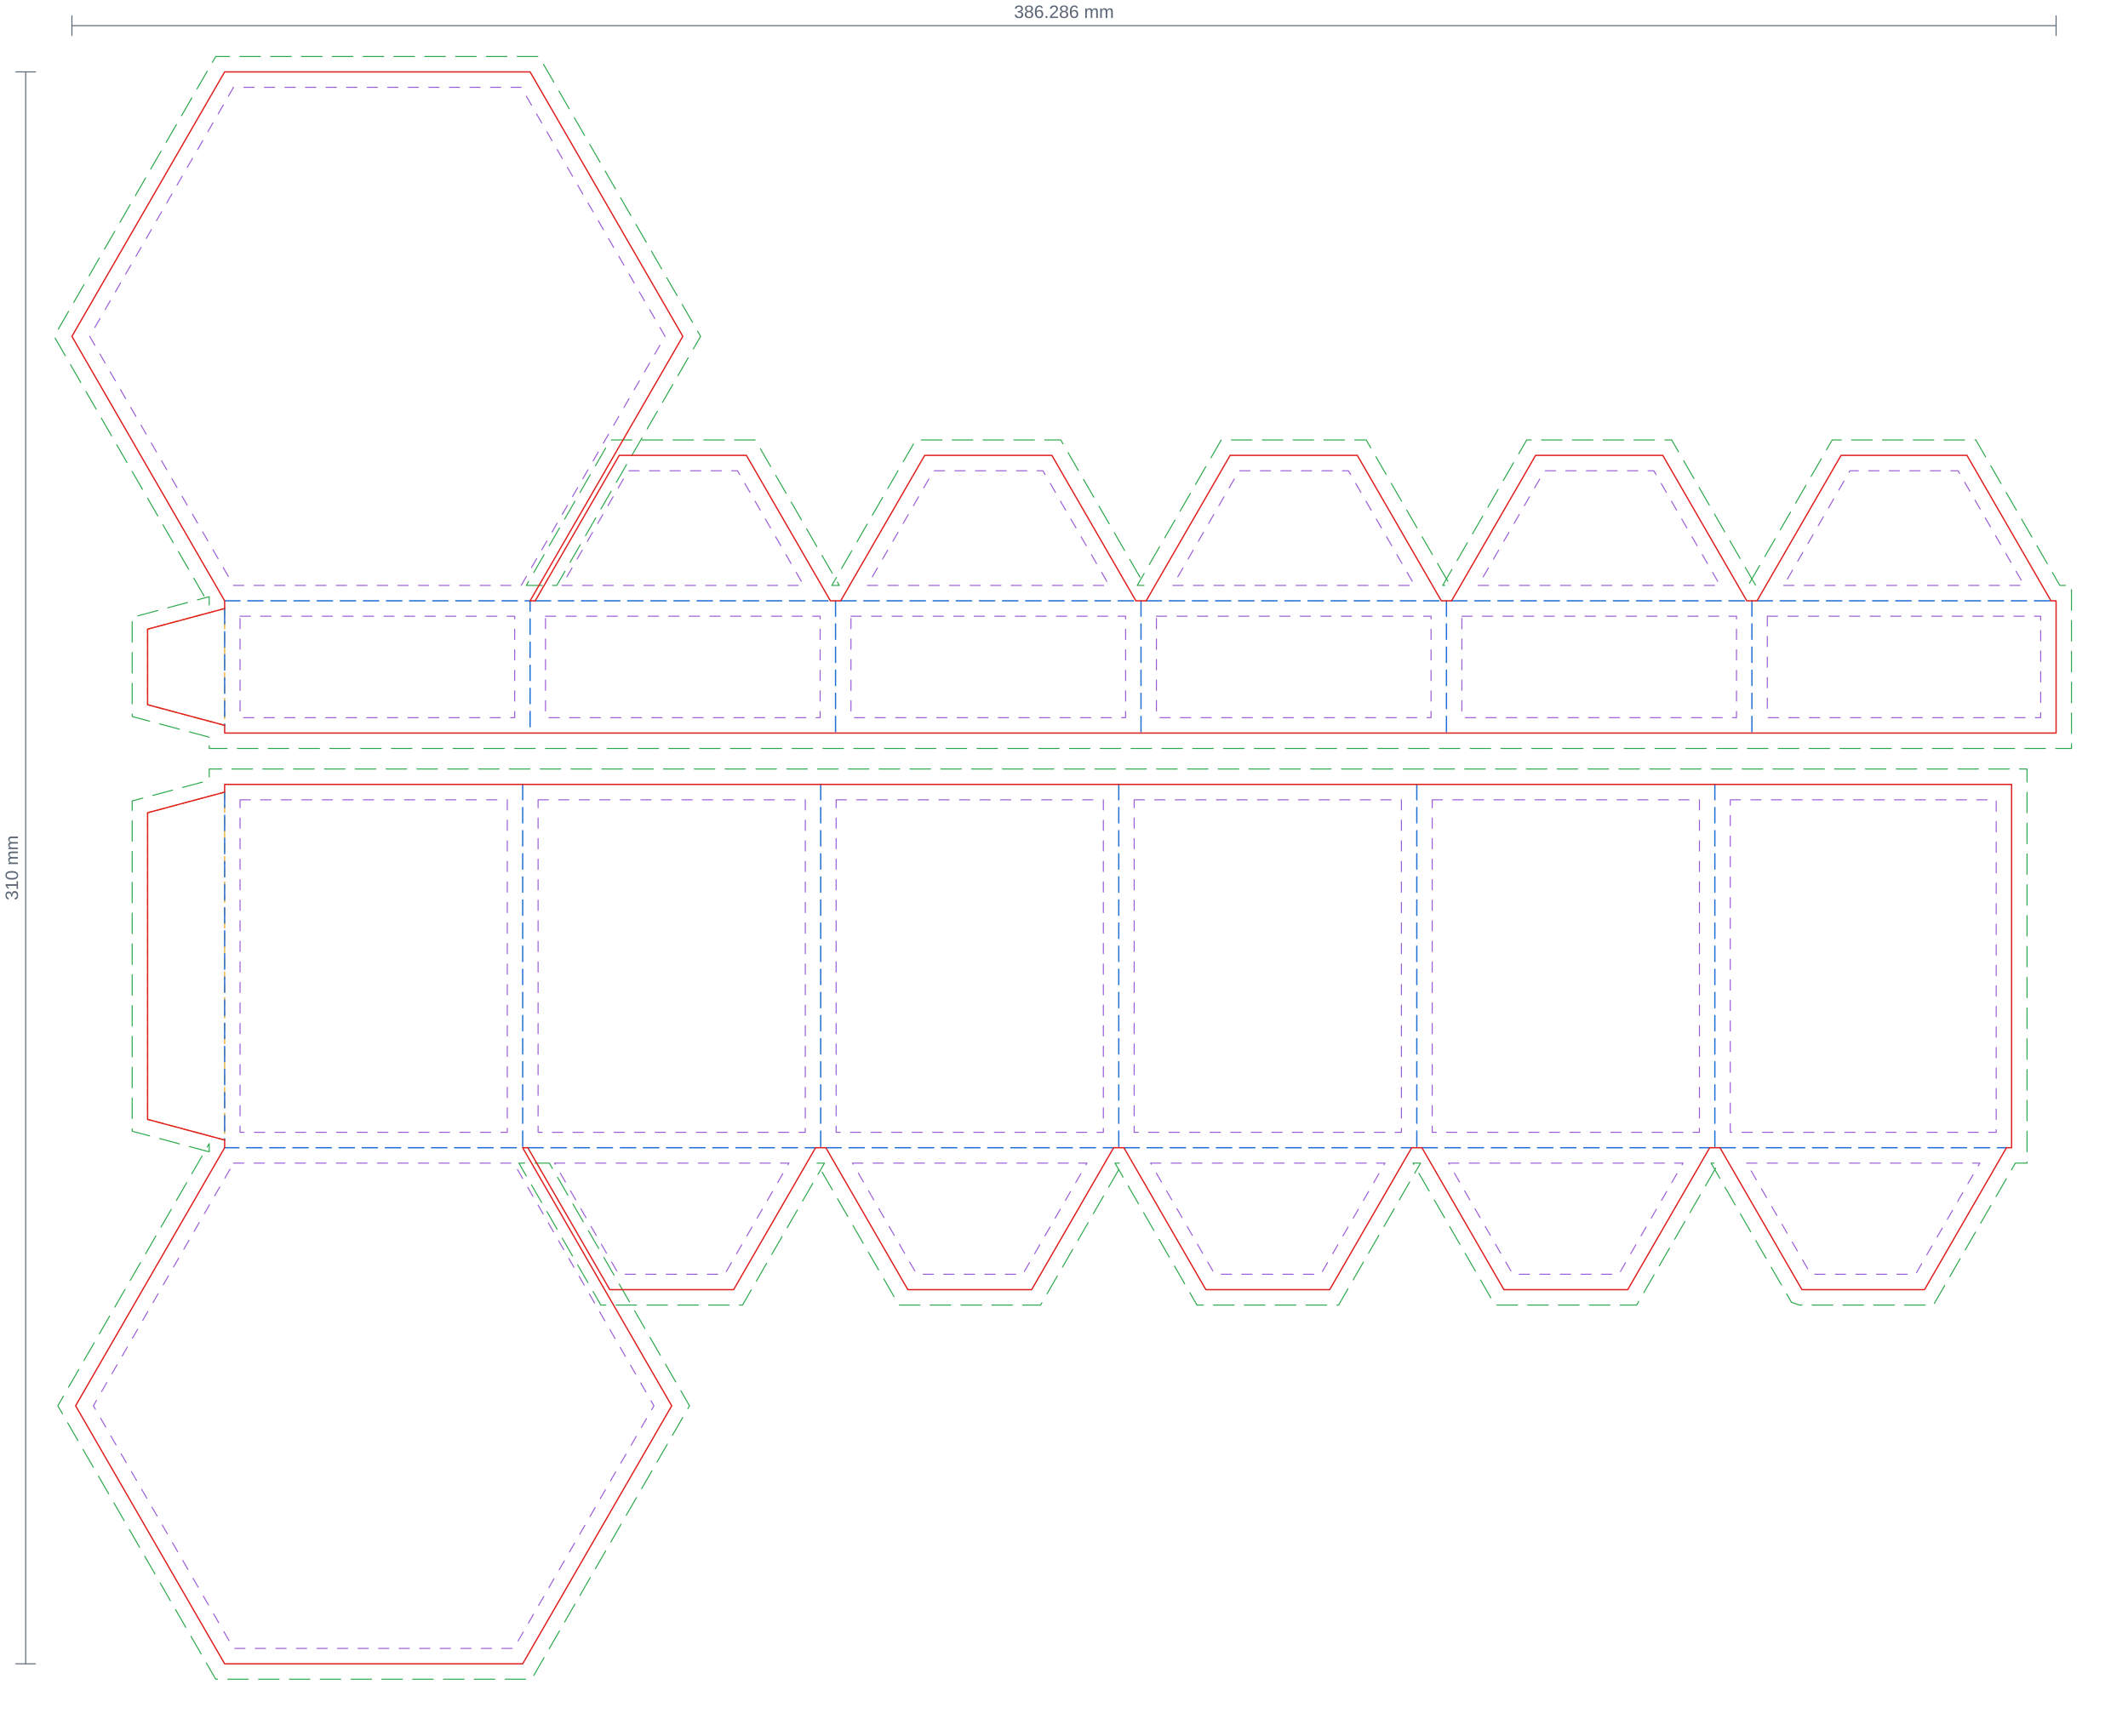
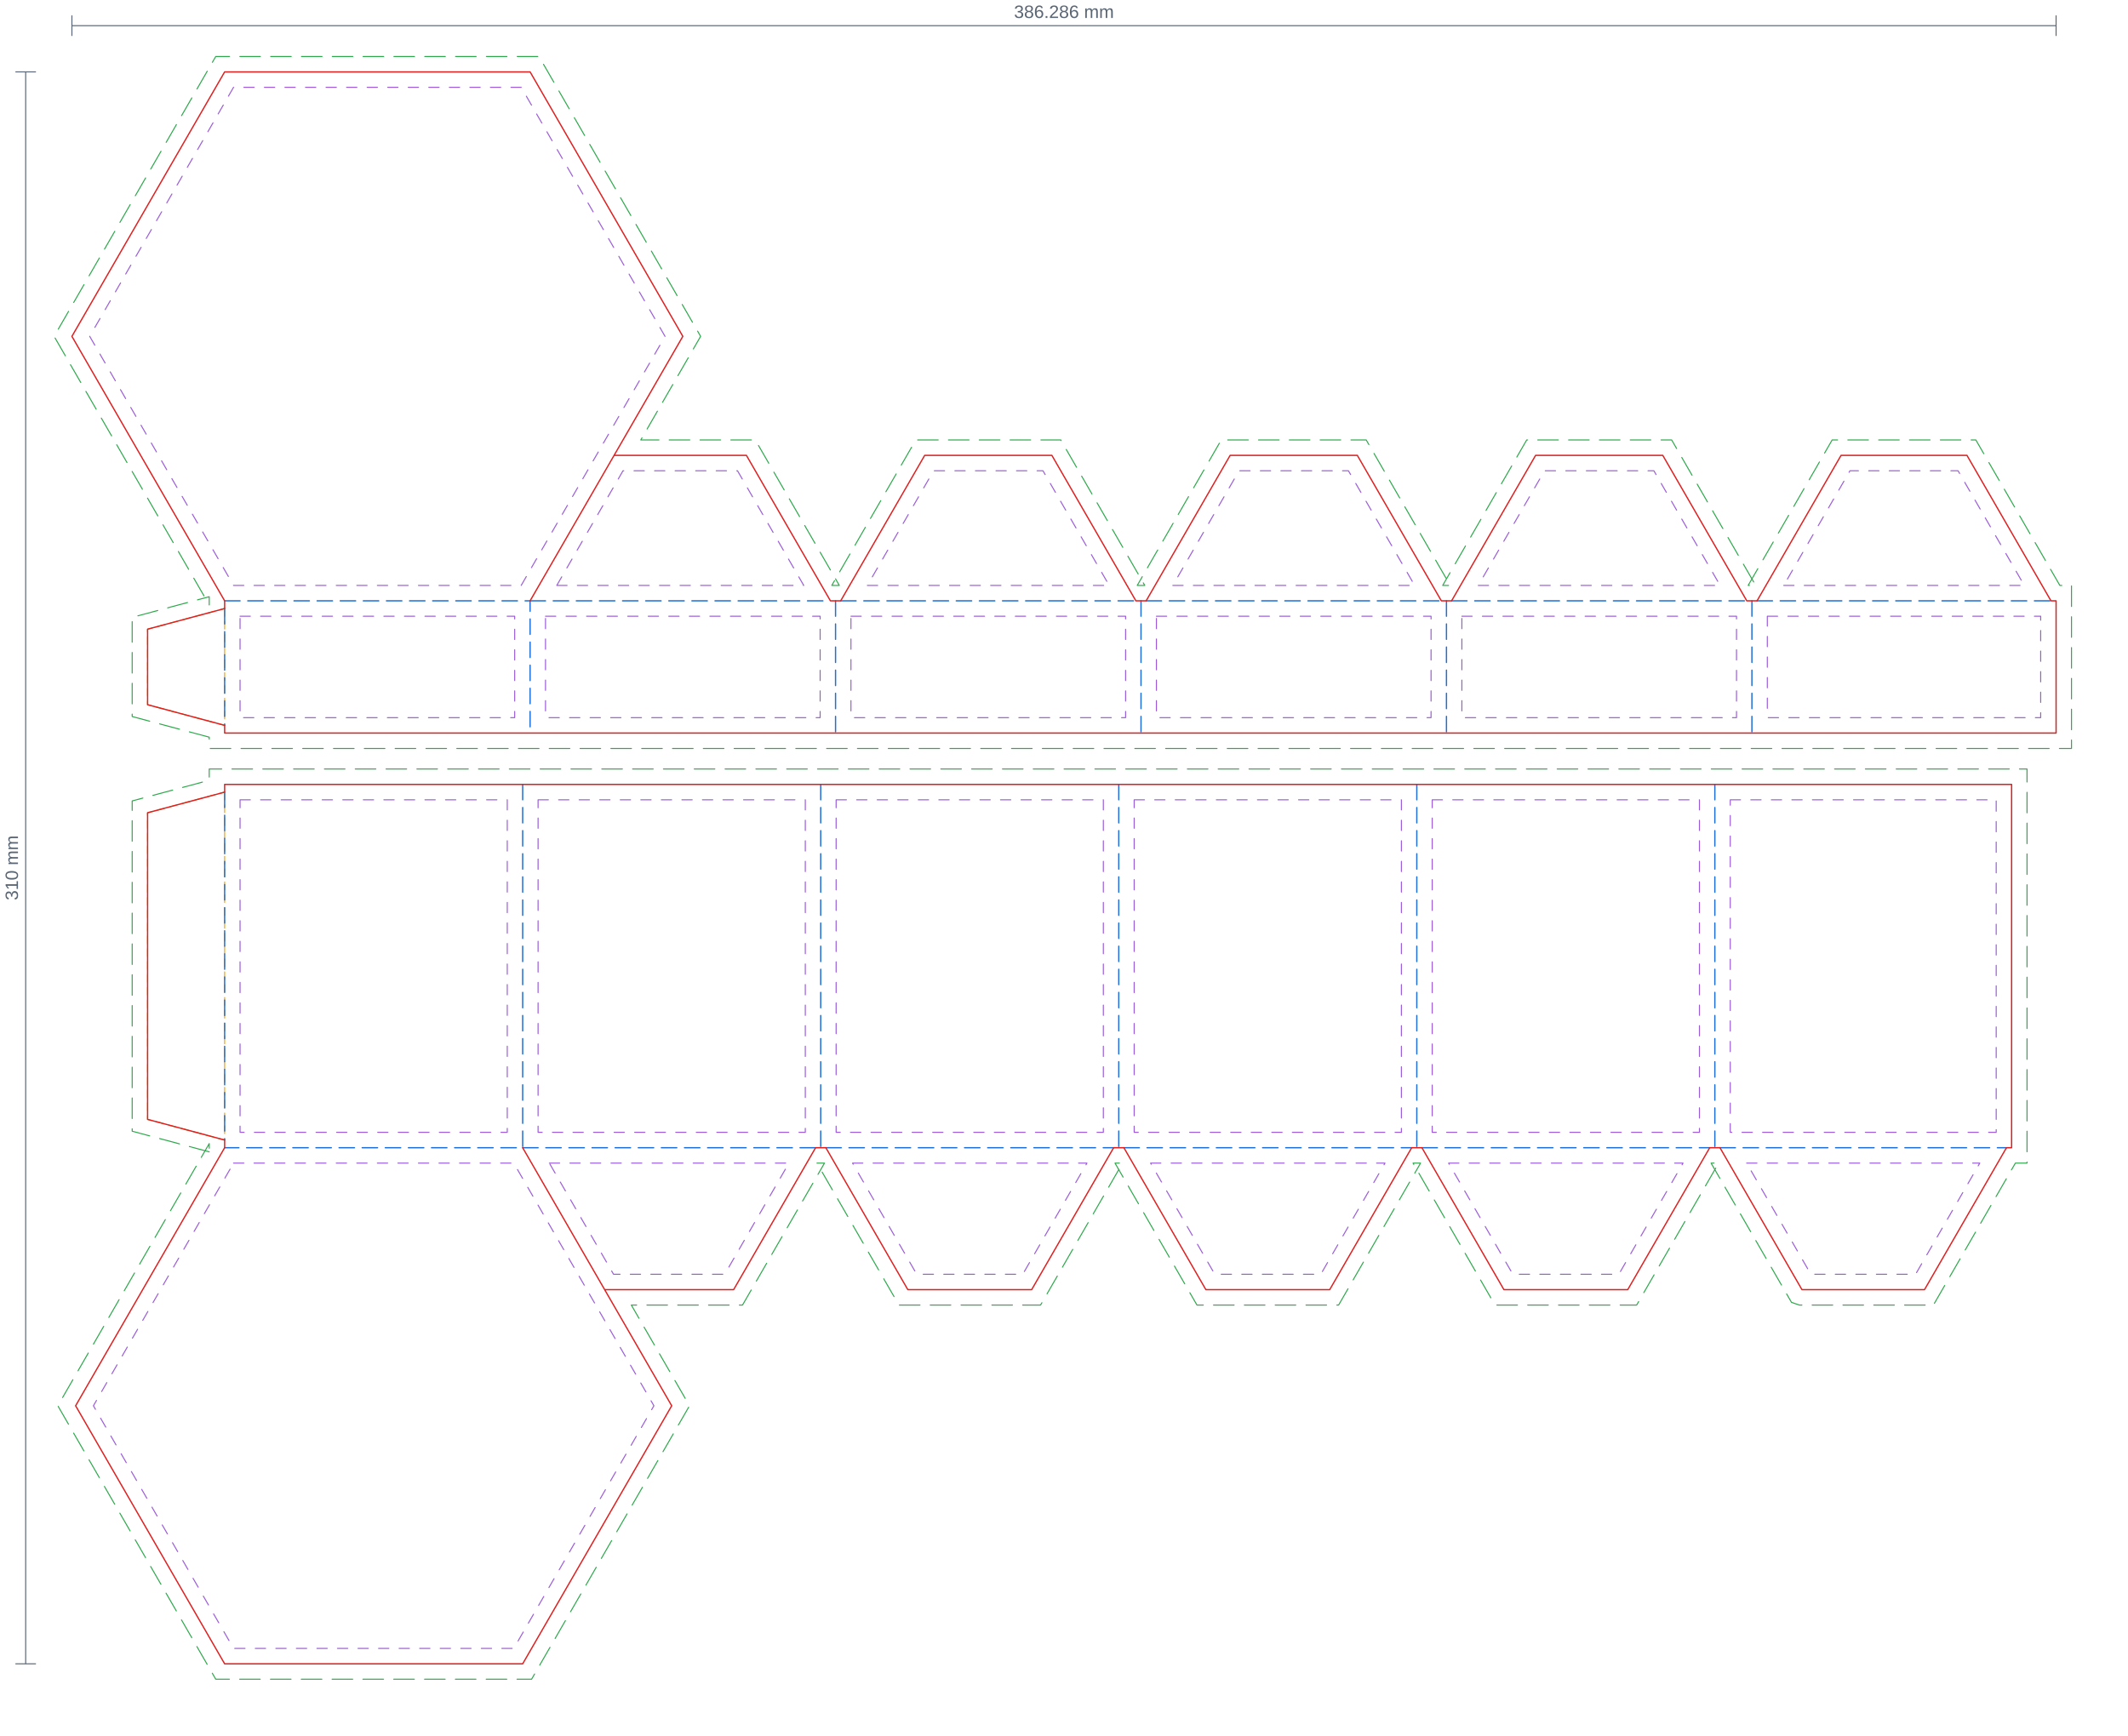
<svg xmlns="http://www.w3.org/2000/svg" width="414.286mm" height="338mm" viewBox="-14 -14 414.286 338">
  <g id="bleed" fill="none" stroke="#2ba84a" stroke-width="0.2" stroke-dasharray="4 2" stroke-linecap="round" stroke-linejoin="round">
-     <path d="M26.734 129.552L11.734 125.533L11.733 106.217L26.734 102.198L26.734 103.804L-3.464 51.5L28.001 -3L90.933 -3L122.398 51.5L94.396 100.001L88.469 100L104.822 71.675L133.046 71.675L149.4 100L148.668 100L147.936 100L164.289 71.675L192.513 71.675L208.867 100L208.135 100L207.403 100L223.756 71.675L251.98 71.675L268.334 100L267.602 100L266.87 100L283.223 71.675L311.447 71.675L327.801 100L327.069 100L326.337 100L342.69 71.675L370.665 71.675L387.018 100L389.286 100L389.286 131.75L327.069 131.75L267.602 131.75L208.135 131.75L148.668 131.75L89.201 131.75L26.735 131.75ZM26.734 210.302L11.734 206.283L11.734 141.967L26.734 137.948L26.734 135.75L87.757 135.75L145.781 135.75L203.805 135.75L261.828 135.75L319.852 135.75L380.626 135.75L380.626 212.5L378.358 212.5L362.401 240.137L336.304 240.138L334.769 239.606L319.12 212.5L319.852 212.5L320.584 212.5L304.628 240.137L277.053 240.138L261.096 212.5L261.828 212.5L262.56 212.5L246.604 240.137L219.029 240.138L203.073 212.5L203.805 212.5L204.537 212.5L188.58 240.137L161.005 240.138L145.049 212.5L145.781 212.5L146.513 212.5L131.423 238.637L130.556 240.137L102.982 240.137L87.025 212.5L92.953 212.5L120.233 259.75L89.489 313L28.002 313L-2.742 259.75L26.734 208.696Z" />
+     <path d="M26.734 129.552L11.734 125.533L11.733 106.217L26.734 102.198L26.734 103.804L-3.464 51.5L28.001 -3L90.933 -3L122.398 51.5L110.75 71.675L133.046 71.675L149.4 100L148.668 100L147.936 100L164.289 71.675L192.513 71.675L208.867 100L208.135 100L207.403 100L223.756 71.675L251.98 71.675L268.334 100L267.602 100L266.87 100L283.223 71.675L311.447 71.675L327.801 100L327.069 100L326.337 100L342.69 71.675L370.665 71.675L387.018 100L389.286 100L389.286 131.75L327.069 131.75L267.602 131.75L208.135 131.75L148.668 131.75L89.201 131.75L26.735 131.75ZM26.734 210.302L11.734 206.283L11.734 141.967L26.734 137.948L26.734 135.75L87.757 135.75L145.781 135.75L203.805 135.75L261.828 135.75L319.852 135.75L380.626 135.75L380.626 212.5L378.358 212.5L362.401 240.137L336.304 240.138L334.769 239.606L319.12 212.5L319.852 212.5L320.584 212.5L304.628 240.137L277.053 240.138L261.096 212.5L261.828 212.5L262.56 212.5L246.604 240.137L219.029 240.138L203.073 212.5L203.805 212.5L204.537 212.5L188.58 240.137L161.005 240.138L145.049 212.5L145.781 212.5L146.513 212.5L131.423 238.637L130.556 240.137L108.91 240.137L120.233 259.75L89.489 313L28.002 313L-2.742 259.75L26.734 208.696Z" />
  </g>
  <g id="safe" fill="none" stroke="#9b5bd8" stroke-width="0.2" stroke-dasharray="2 2" stroke-linecap="round" stroke-linejoin="round">
-     <path d="M32.734 106L86.201 106L86.201 125.75L32.734 125.75ZM92.201 106L145.668 106L145.668 125.75L92.201 125.75ZM151.668 106L205.135 106L205.135 125.75L151.668 125.75ZM211.135 106L264.602 106L264.602 125.75L211.135 125.75ZM270.602 106L324.069 106L324.069 125.75L270.602 125.75ZM330.069 106L383.286 106L383.286 125.75L330.069 125.75ZM95.397 100L142.472 100L129.582 77.675L108.286 77.675ZM154.864 100L201.939 100L189.049 77.675L167.753 77.675ZM214.331 100L261.406 100L248.516 77.675L227.22 77.675ZM273.798 100L320.873 100L307.983 77.675L286.687 77.675ZM333.265 100L380.09 100L367.201 77.675L346.154 77.675ZM31.466 100L87.469 100L115.47 51.5L87.469 3L31.466 3L3.464 51.5ZM32.734 141.75L84.757 141.75L84.757 206.5L32.734 206.5ZM90.757 141.75L142.781 141.75L142.781 206.5L90.757 206.5ZM148.781 141.75L200.805 141.75L200.805 206.5L148.781 206.5ZM206.805 141.75L258.828 141.75L258.828 206.5L206.805 206.5ZM264.828 141.75L316.852 141.75L316.852 206.5L264.828 206.5ZM322.852 141.75L374.626 141.75L374.626 206.5L322.852 206.5ZM93.953 212.5L139.585 212.5L127.092 234.137L106.446 234.137ZM151.977 212.5L197.609 212.5L185.116 234.137L164.469 234.137ZM210.001 212.5L255.632 212.5L243.14 234.137L222.493 234.137ZM268.024 212.5L313.656 212.5L301.164 234.137L280.517 234.137ZM326.048 212.5L371.43 212.5L358.937 234.137L338.541 234.137ZM31.466 212.5L86.025 212.5L113.305 259.75L86.025 307L31.466 307L4.186 259.75Z" />
+     <path d="M32.734 106L86.201 106L86.201 125.75L32.734 125.75ZM92.201 106L145.668 106L145.668 125.75L92.201 125.75ZM151.668 106L205.135 106L205.135 125.75L151.668 125.75ZM211.135 106L264.602 106L264.602 125.75L211.135 125.75ZM270.602 106L324.069 106L324.069 125.75L270.602 125.75ZM330.069 106L383.286 106L383.286 125.75L330.069 125.75ZM94.397 100L142.472 100L129.582 77.675L107.286 77.675ZM154.864 100L201.939 100L189.049 77.675L167.753 77.675ZM214.331 100L261.406 100L248.516 77.675L227.22 77.675ZM273.798 100L320.873 100L307.983 77.675L286.687 77.675ZM333.265 100L380.09 100L367.201 77.675L346.154 77.675ZM31.466 100L87.469 100L102.956 73.175L115.47 51.5L87.469 3L31.466 3L3.464 51.5ZM32.734 141.75L84.757 141.75L84.757 206.5L32.734 206.5ZM90.757 141.75L142.781 141.75L142.781 206.5L90.757 206.5ZM148.781 141.75L200.805 141.75L200.805 206.5L148.781 206.5ZM206.805 141.75L258.828 141.75L258.828 206.5L206.805 206.5ZM264.828 141.75L316.852 141.75L316.852 206.5L264.828 206.5ZM322.852 141.75L374.626 141.75L374.626 206.5L322.852 206.5ZM92.953 212.5L139.585 212.5L127.092 234.137L105.446 234.137ZM151.977 212.5L197.609 212.5L185.116 234.137L164.469 234.137ZM210.001 212.5L255.632 212.5L243.14 234.137L222.493 234.137ZM268.024 212.5L313.656 212.5L301.164 234.137L280.517 234.137ZM326.048 212.5L371.43 212.5L358.937 234.137L338.541 234.137ZM31.466 212.5L86.025 212.5L101.116 238.637L113.305 259.75L86.025 307L31.466 307L4.186 259.75Z" />
  </g>
  <g id="glue" fill="none" stroke="#e8a317" stroke-width="0.2" stroke-dasharray="1.5 1" stroke-linecap="round" stroke-linejoin="round">
    <path d="M29.734 104.5L29.734 127.25L14.734 123.231L14.734 108.519ZM29.734 140.25L29.734 208L14.734 203.981L14.734 144.269Z" />
  </g>
  <g id="crease" fill="none" stroke="#1f6fd6" stroke-width="0.25" stroke-dasharray="3 1.5" stroke-linecap="round" stroke-linejoin="round">
-     <path d="M29.734 104.5L29.734 127.25M29.734 103L89.201 103L89.201 128.75M90.201 103L147.668 103M148.668 103L148.668 128.75M149.668 103L207.135 103M208.135 103L208.135 128.75M209.135 103L266.602 103M267.602 103L267.602 128.75M268.602 103L326.069 103M327.069 103L327.069 128.75M328.069 103L385.286 103M29.734 140.25L29.734 208M87.757 138.75L87.757 209.5L29.734 209.5M145.781 138.75L145.781 209.5M88.757 209.5L144.781 209.5M203.805 138.75L203.805 209.5M146.781 209.5L202.805 209.5M261.828 138.75L261.828 209.5M204.805 209.5L260.828 209.5M319.852 138.75L319.852 209.5M262.828 209.5L318.852 209.5M320.852 209.5L376.626 209.5" />
+     <path d="M29.734 104.5L29.734 127.25M29.734 103L89.201 103L89.201 128.75M89.201 103L147.668 103M148.668 103L148.668 128.75M149.668 103L207.135 103M208.135 103L208.135 128.75M209.135 103L266.602 103M267.602 103L267.602 128.75M268.602 103L326.069 103M327.069 103L327.069 128.75M328.069 103L385.286 103M29.734 140.25L29.734 208M87.757 138.75L87.757 209.5L29.734 209.5M87.757 209.5L144.781 209.5M145.781 138.75L145.781 209.5M203.805 138.75L203.805 209.5M146.781 209.5L202.805 209.5M261.828 138.75L261.828 209.5M204.805 209.5L260.828 209.5M319.852 138.75L319.852 209.5M262.828 209.5L318.852 209.5M320.852 209.5L376.626 209.5" />
  </g>
  <g id="cut" fill="none" stroke="#e01e1e" stroke-width="0.25" stroke-linecap="round" stroke-linejoin="round">
-     <path d="M29.734 127.25L14.734 123.231L14.734 108.519L29.734 104.5L29.734 103L0 51.5L29.734 0L89.201 0L118.934 51.5L89.201 103L90.201 103L106.554 74.675L131.314 74.675L147.668 103L148.668 103L149.668 103L166.021 74.675L190.781 74.675L207.135 103L208.135 103L209.135 103L225.488 74.675L250.248 74.675L266.602 103L267.602 103L268.602 103L284.955 74.675L309.715 74.675L326.069 103L327.069 103L328.069 103L344.422 74.675L368.933 74.675L385.286 103L386.286 103L386.286 128.75L327.069 128.75L267.602 128.75L208.135 128.75L148.668 128.75L89.201 128.75L29.734 128.75ZM29.734 208L14.734 203.981L14.734 144.269L29.734 140.25L29.734 138.75L87.757 138.75L145.781 138.75L203.805 138.75L261.828 138.75L319.852 138.75L377.626 138.75L377.626 209.5L376.626 209.5L360.669 237.137L336.809 237.137L320.852 209.5L319.852 209.5L318.852 209.5L302.896 237.137L278.785 237.137L262.828 209.5L261.828 209.5L260.828 209.5L244.872 237.137L220.761 237.137L204.805 209.5L203.805 209.5L202.805 209.5L186.848 237.137L162.737 237.137L146.781 209.5L145.781 209.5L144.781 209.5L128.824 237.137L104.714 237.137L88.757 209.5L87.757 209.5L116.769 259.75L87.757 310L29.734 310L0.722 259.75L29.734 209.5Z" />
+     <path d="M105.554 74.675L131.314 74.675L147.668 103L148.668 103L149.668 103L166.021 74.675L190.781 74.675L207.135 103L208.135 103L209.135 103L225.488 74.675L250.248 74.675L266.602 103L267.602 103L268.602 103L284.955 74.675L309.715 74.675L326.069 103L327.069 103L328.069 103L344.422 74.675L368.933 74.675L385.286 103L386.286 103L386.286 128.75L327.069 128.75L267.602 128.75L208.135 128.75L148.668 128.75L89.201 128.75L29.734 128.75L29.734 127.25L14.734 123.231L14.734 108.519L29.734 104.5L29.734 103L0 51.5L29.734 0L89.201 0L118.934 51.5L105.554 74.675L89.201 103M103.714 237.137L128.824 237.137L144.781 209.5L145.781 209.5L146.781 209.5L162.737 237.137L186.848 237.137L202.805 209.5L203.805 209.5L204.805 209.5L220.761 237.137L244.872 237.137L260.828 209.5L261.828 209.5L262.828 209.5L278.785 237.137L302.896 237.137L318.852 209.5L319.852 209.5L320.852 209.5L336.809 237.137L360.669 237.137L376.626 209.5L377.626 209.5L377.626 138.75L319.852 138.75L261.828 138.75L203.805 138.75L145.781 138.75L87.757 138.75L29.734 138.75L29.734 140.25L14.734 144.269L14.734 203.981L29.734 208L29.734 209.5L0.722 259.75L29.734 310L87.757 310L116.769 259.75L103.714 237.137L87.757 209.5" />
  </g>
  <g id="labels" font-family="Arial, Helvetica, sans-serif" font-size="4" fill="#5b6675" text-anchor="middle" style="display:none">
    <text x="22.234" y="115.875">Lid Glue</text>
    <text x="59.468" y="115.875">Lid Back</text>
    <text x="118.934" y="115.875">Lid Back Left</text>
    <text x="178.401" y="115.875">Lid Front Left</text>
    <text x="237.868" y="115.875">Lid Front</text>
    <text x="297.336" y="115.875">Lid Front Right</text>
    <text x="356.678" y="115.875">Lid Back Right</text>
-     <text x="118.934" y="88.838">Lid Back Left Flap</text>
+     <text x="118.434" y="88.838">Lid Back Left Flap</text>
    <text x="178.401" y="88.838">Lid Front Left Flap</text>
    <text x="237.868" y="88.838">Lid Front Flap</text>
    <text x="297.336" y="88.838">Lid Front Right Flap</text>
    <text x="356.678" y="88.838">Lid Back Right Flap</text>
    <text x="59.467" y="51.5">Lid Top</text>
    <text x="22.234" y="174.125">Glue</text>
    <text x="58.746" y="174.125">Back</text>
    <text x="116.769" y="174.125">Back Left</text>
    <text x="174.793" y="174.125">Front Left</text>
    <text x="232.816" y="174.125">Front</text>
    <text x="290.84" y="174.125">Front Right</text>
    <text x="348.739" y="174.125">Back Right</text>
-     <text x="116.769" y="223.319">Back Left Flap</text>
+     <text x="116.269" y="223.319">Back Left Flap</text>
    <text x="174.793" y="223.319">Front Left Flap</text>
    <text x="232.816" y="223.319">Front Flap</text>
    <text x="290.84" y="223.319">Front Right Flap</text>
    <text x="348.739" y="223.319">Back Right Flap</text>
    <text x="58.745" y="259.75">Bottom</text>
  </g>
  <g id="dimensions" stroke="#5b6675" stroke-width="0.2" fill="#5b6675" font-family="Arial, Helvetica, sans-serif" font-size="3.5" text-anchor="middle">
    <line x1="0" y1="-9" x2="386.286" y2="-9" />
    <line x1="0" y1="-11" x2="0" y2="-7" />
    <line x1="386.286" y1="-11" x2="386.286" y2="-7" />
    <text x="193.143" y="-10.5" stroke="none">386.286 mm</text>
    <line x1="-9" y1="0" x2="-9" y2="310" />
    <line x1="-11" y1="0" x2="-7" y2="0" />
    <line x1="-11" y1="310" x2="-7" y2="310" />
    <text x="-10.5" y="155" stroke="none" transform="rotate(-90 -10.5 155)">310 mm</text>
  </g>
</svg>
